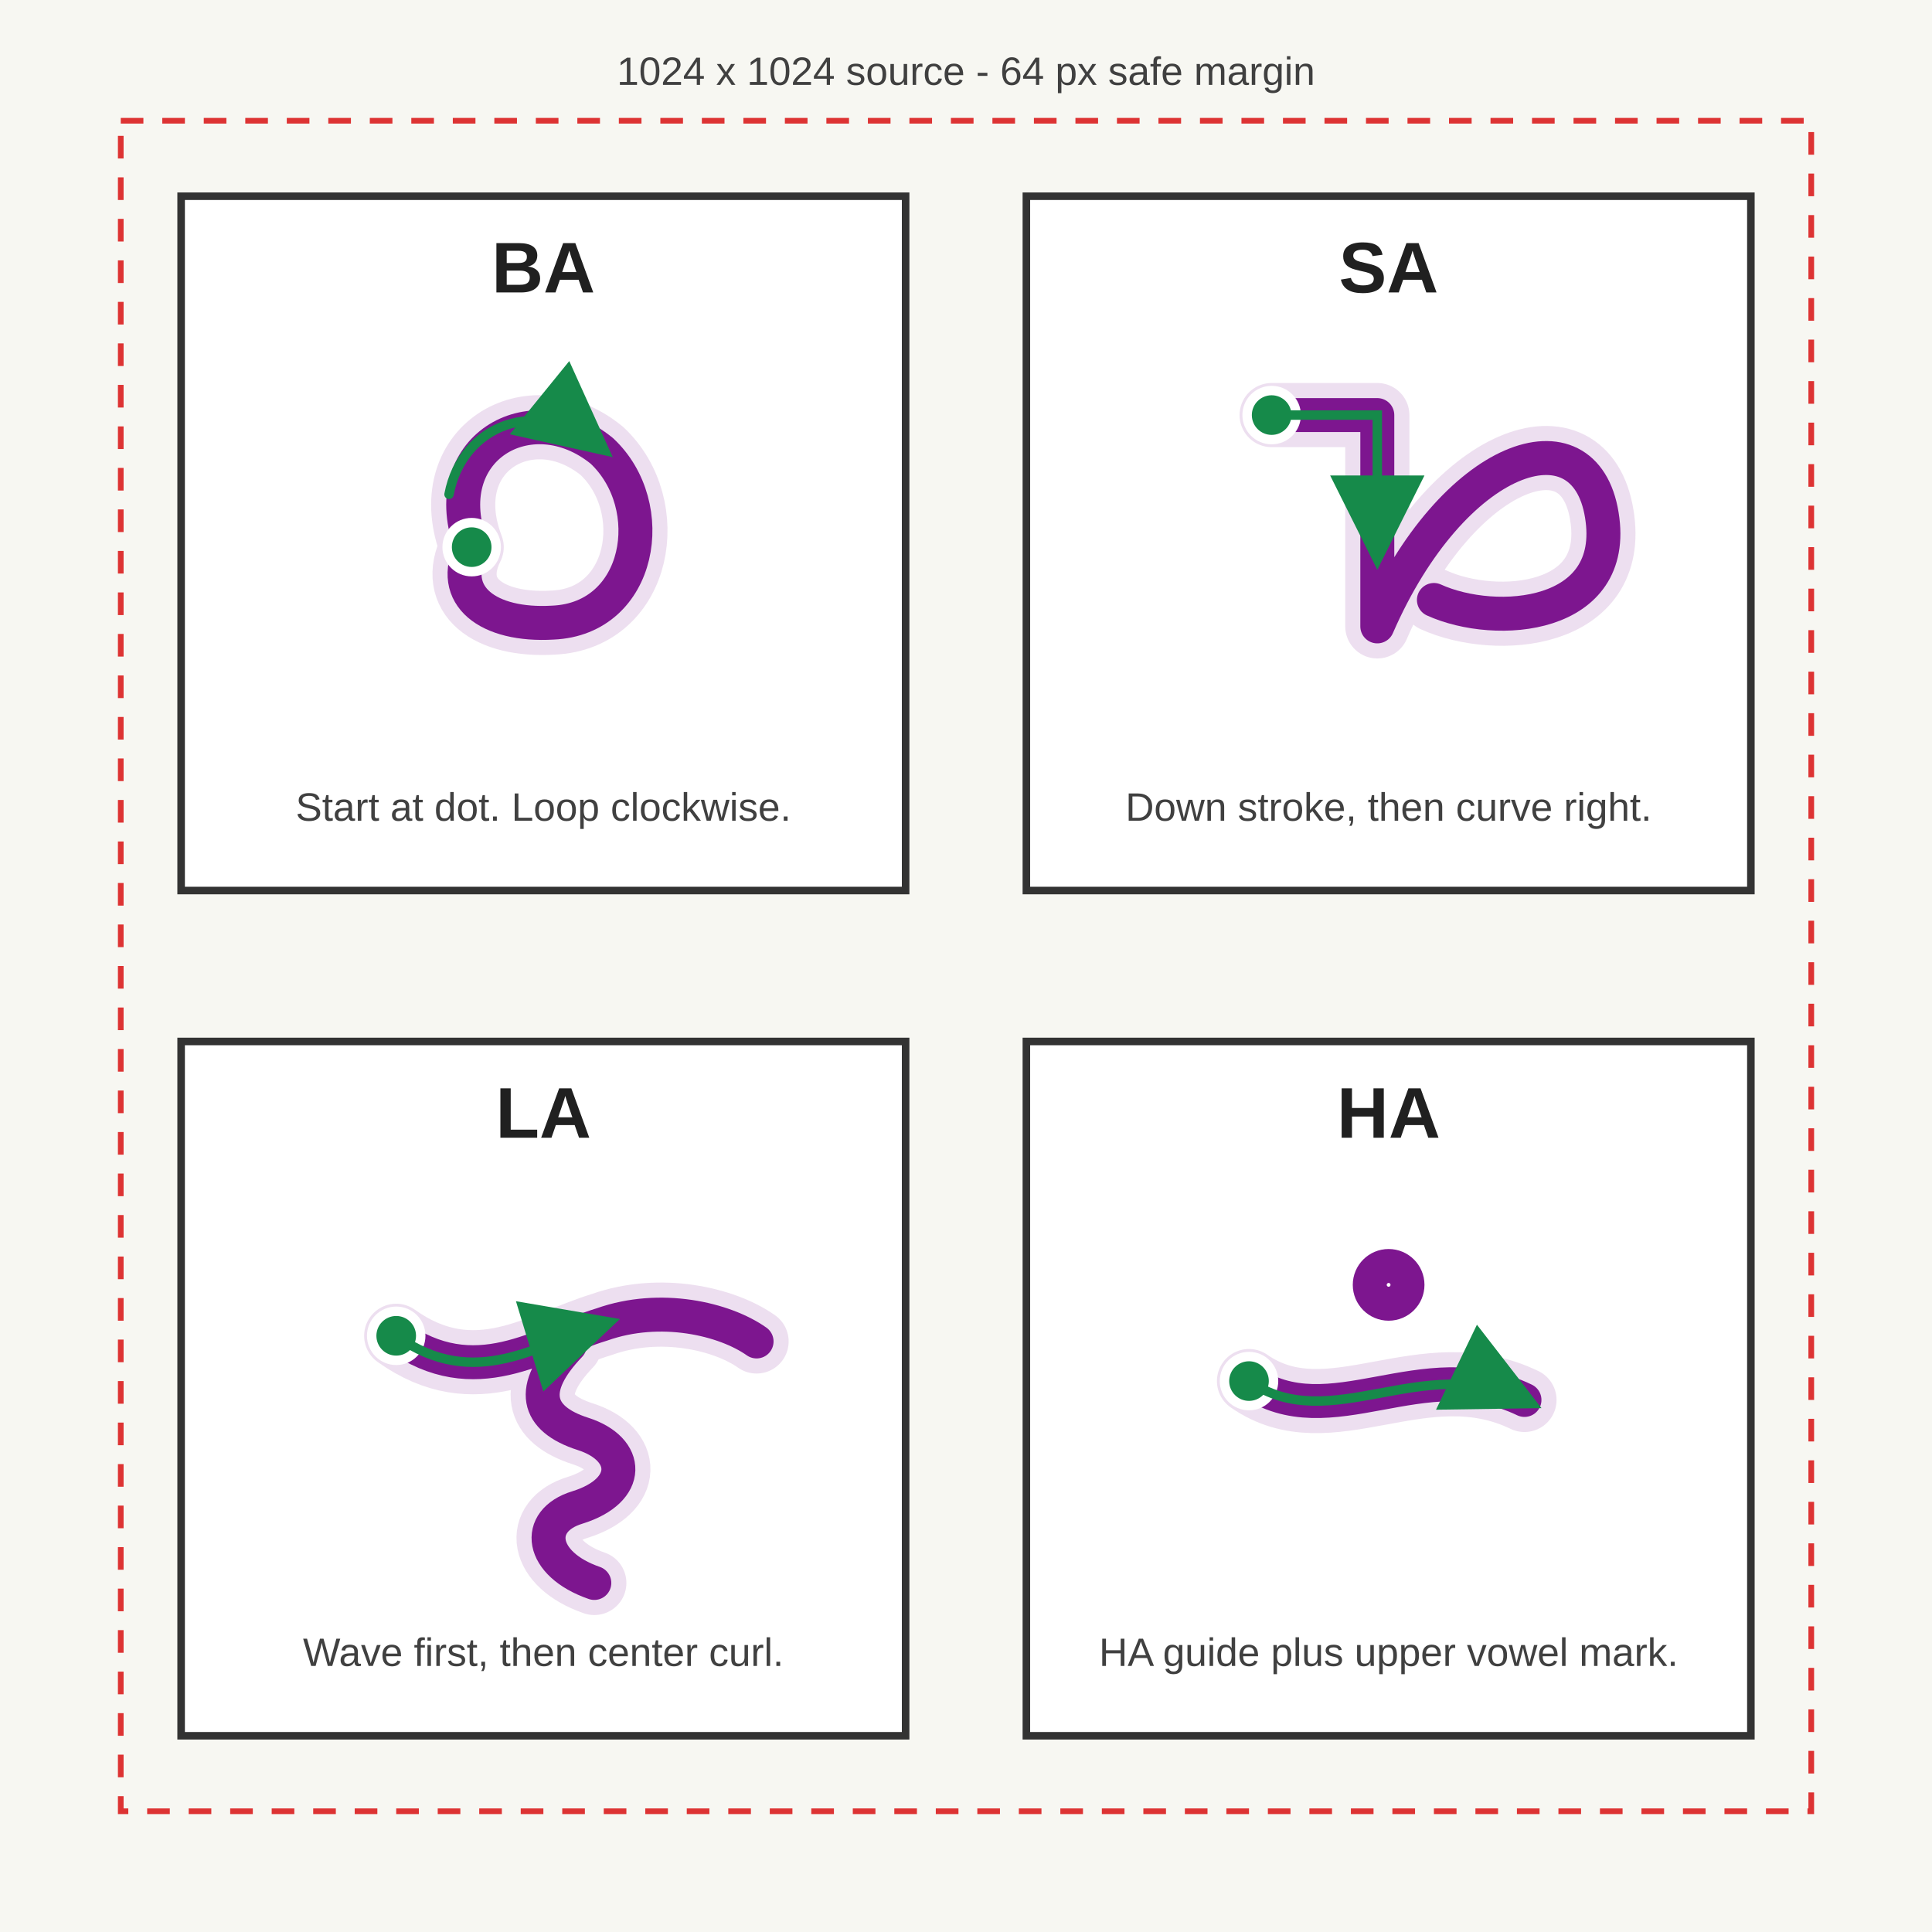
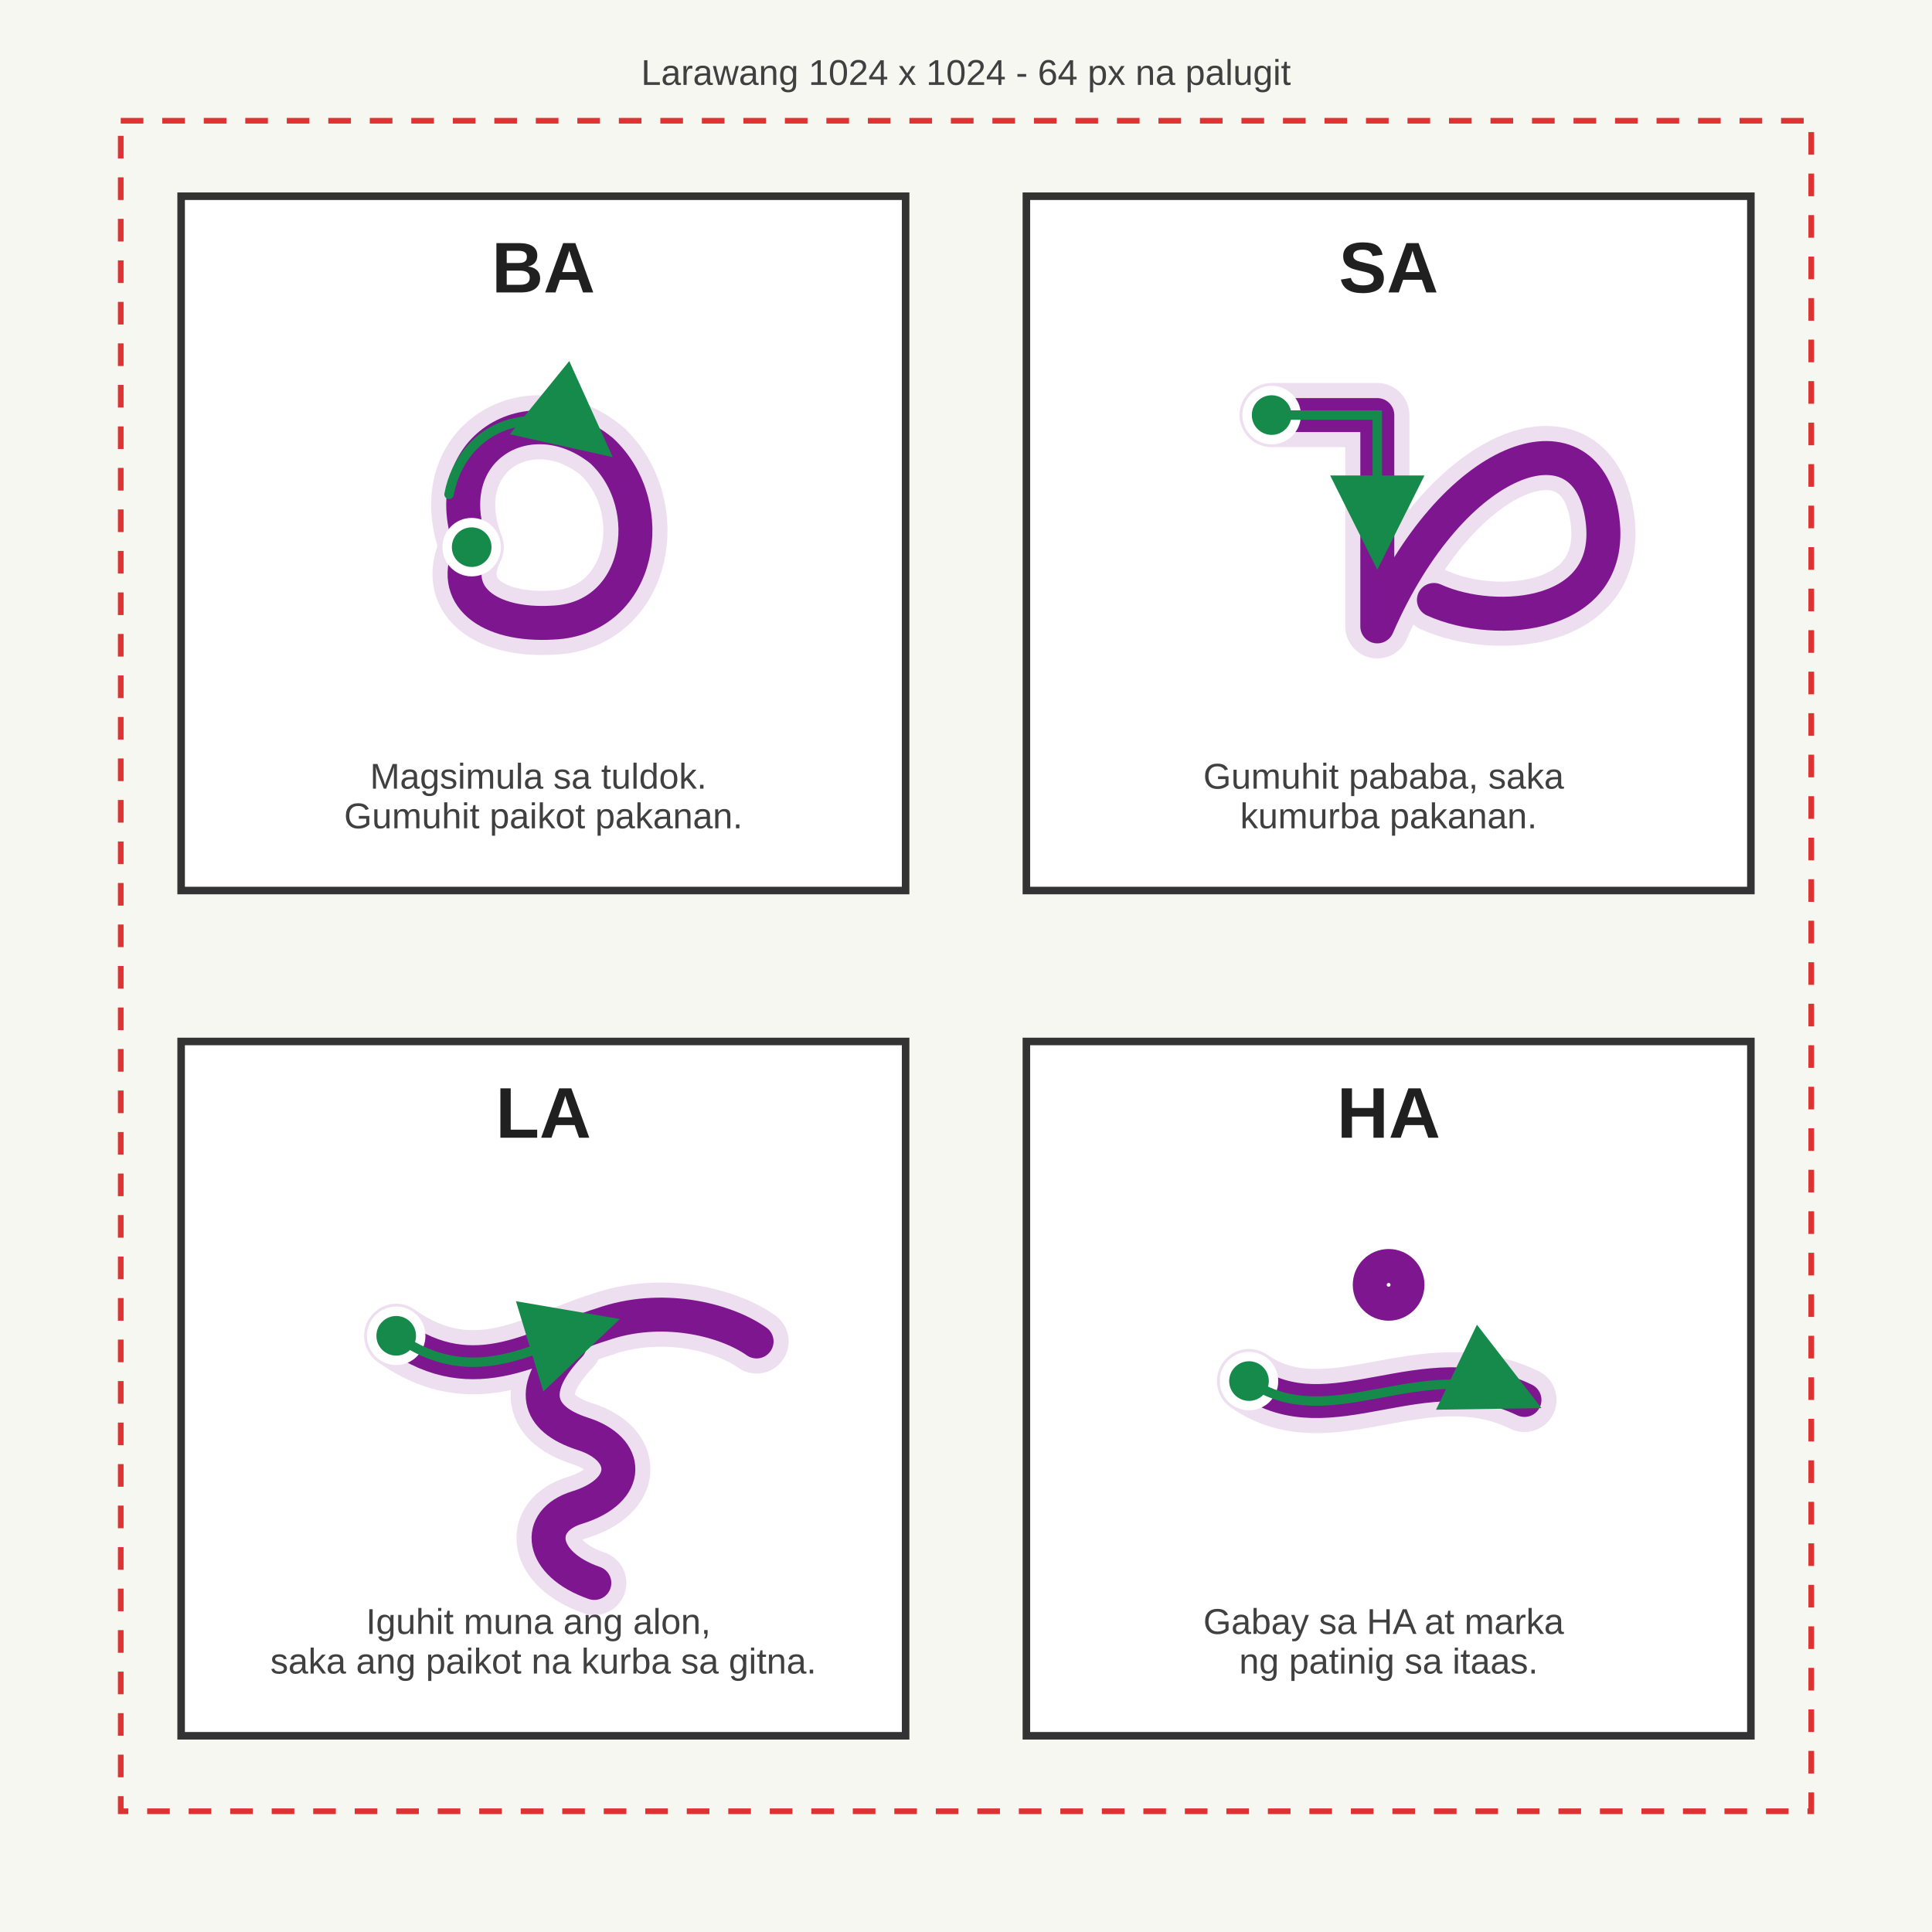
<svg xmlns="http://www.w3.org/2000/svg" width="1024" height="1024" viewBox="0 0 1024 1024" role="img" aria-labelledby="title desc">
  <defs>
    <marker id="arrow" markerWidth="14" markerHeight="14" refX="10" refY="7" orient="auto" markerUnits="strokeWidth">
      <path d="M2,2 L12,7 L2,12 Z" fill="#168a4a" />
    </marker>
    <style>
      .bg { fill: #f7f7f2; }
      .safe { fill: none; stroke: #d33; stroke-width: 3; stroke-dasharray: 12 10; }
      .zone { fill: #ffffff; stroke: #333333; stroke-width: 4; }
      .guide { fill: none; stroke: #7d168f; stroke-width: 18; stroke-linecap: round; stroke-linejoin: round; }
      .ghost { fill: none; stroke: #7d168f; stroke-width: 34; stroke-linecap: round; stroke-linejoin: round; opacity: 0.14; }
      .dir { fill: none; stroke: #168a4a; stroke-width: 5; stroke-linecap: round; marker-end: url(#arrow); }
      .start { fill: #168a4a; stroke: #ffffff; stroke-width: 5; }
      .label { font-family: Arial, sans-serif; font-size: 38px; font-weight: 700; fill: #202020; text-anchor: middle; }
-       .small { font-family: Arial, sans-serif; font-size: 21px; fill: #404040; text-anchor: middle; }
+       .small { font-family: Arial, sans-serif; font-size: 19px; fill: #404040; text-anchor: middle; }
    </style>
  </defs>
  <rect class="bg" x="0" y="0" width="1024" height="1024" />
  <rect class="safe" x="64" y="64" width="896" height="896" />
-   <text class="small" x="512" y="45">1024 x 1024 source - 64 px safe margin</text>
+   <text class="small" x="512" y="45">Larawang 1024 x 1024 - 64 px na palugit</text>
  <rect class="zone" x="96" y="104" width="384" height="368" />
  <rect class="zone" x="544" y="104" width="384" height="368" />
  <rect class="zone" x="96" y="552" width="384" height="368" />
  <rect class="zone" x="544" y="552" width="384" height="368" />
  <text class="label" x="288" y="155">BA</text>
-   <text class="small" x="288" y="435">Start at dot. Loop clockwise.</text>
+   <text class="small" x="288" y="418">
+     <tspan x="288">Magsimula sa tuldok.</tspan>
+     <tspan x="288" dy="21">Gumuhit paikot pakanan.</tspan>
+   </text>
  <path class="ghost" d="M250 290 C230 238 281 208 319 239 C350 268 340 328 293 330 C259 332 237 316 250 290" />
  <path class="guide" d="M250 290 C230 238 281 208 319 239 C350 268 340 328 293 330 C259 332 237 316 250 290" />
  <circle class="start" cx="250" cy="290" r="13" />
  <path class="dir" d="M238 262 C245 225 285 210 317 236" />
  <text class="label" x="736" y="155">SA</text>
-   <text class="small" x="736" y="435">Down stroke, then curve right.</text>
+   <text class="small" x="736" y="418">
+     <tspan x="736">Gumuhit pababa, saka</tspan>
+     <tspan x="736" dy="21">kumurba pakanan.</tspan>
+   </text>
  <path class="ghost" d="M674 220 L730 220 L730 332 C770 240 840 217 849 273 C858 328 793 333 760 318" />
  <path class="guide" d="M674 220 L730 220 L730 332 C770 240 840 217 849 273 C858 328 793 333 760 318" />
  <circle class="start" cx="674" cy="220" r="13" />
  <path class="dir" d="M674 220 L730 220 L730 292" />
  <text class="label" x="288" y="603">LA</text>
-   <text class="small" x="288" y="883">Wave first, then center curl.</text>
+   <text class="small" x="288" y="866">
+     <tspan x="288">Iguhit muna ang alon,</tspan>
+     <tspan x="288" dy="21">saka ang paikot na kurba sa gitna.</tspan>
+   </text>
  <path class="ghost" d="M210 708 C252 738 286 712 319 702 C350 691 384 699 401 711 M302 713 C280 736 284 752 309 760 C334 768 335 790 306 799 C283 806 286 829 315 839" />
  <path class="guide" d="M210 708 C252 738 286 712 319 702 C350 691 384 699 401 711 M302 713 C280 736 284 752 309 760 C334 768 335 790 306 799 C283 806 286 829 315 839" />
  <circle class="start" cx="210" cy="708" r="13" />
  <path class="dir" d="M210 708 C252 738 286 712 319 702" />
  <text class="label" x="736" y="603">HA</text>
-   <text class="small" x="736" y="883">HA guide plus upper vowel mark.</text>
+   <text class="small" x="736" y="866">
+     <tspan x="736">Gabay sa HA at marka</tspan>
+     <tspan x="736" dy="21">ng patinig sa itaas.</tspan>
+   </text>
  <path class="ghost" d="M662 732 C705 762 754 716 808 742" />
  <path class="guide" d="M662 732 C705 762 754 716 808 742" />
  <circle class="guide" cx="736" cy="681" r="10" />
  <circle class="start" cx="662" cy="732" r="13" />
  <path class="dir" d="M662 732 C705 762 754 716 808 742" />
</svg>
